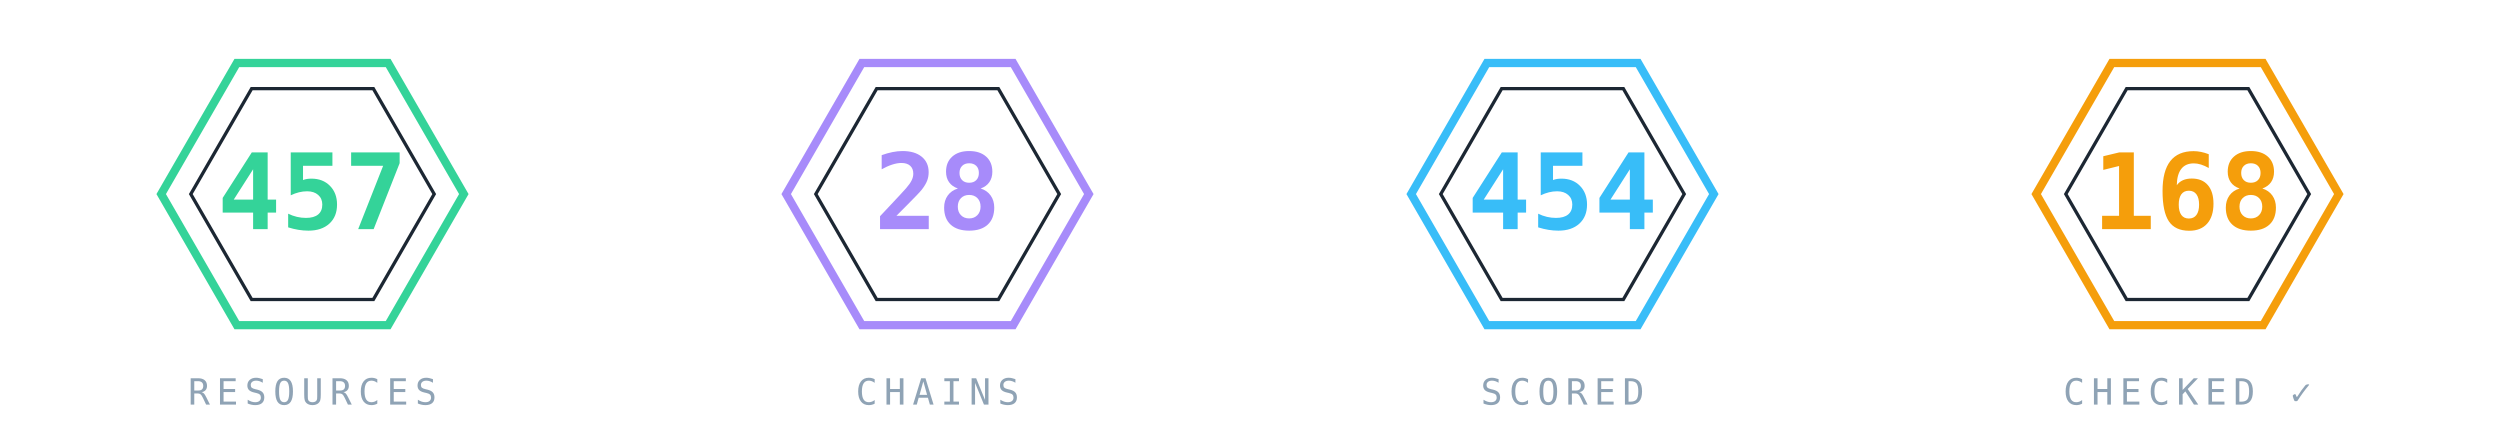
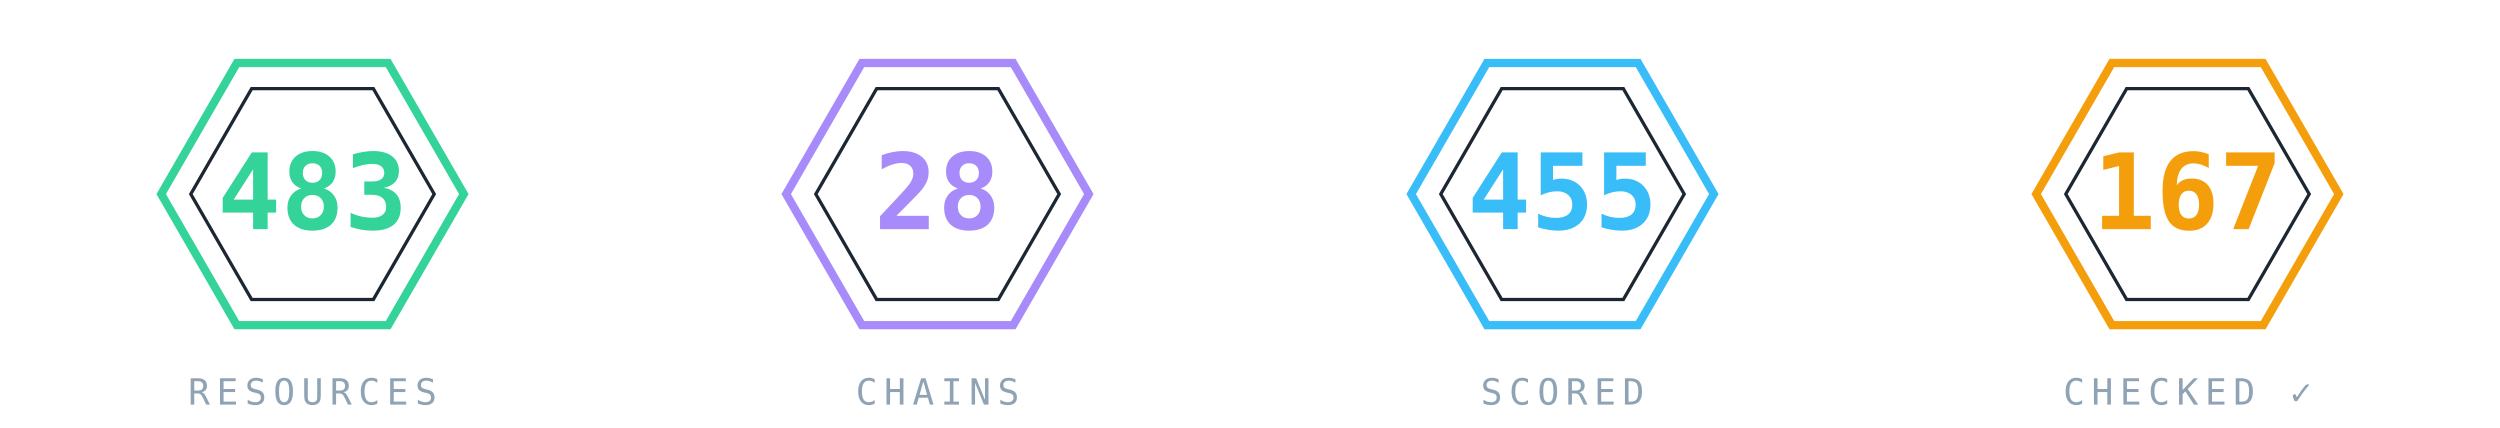
- <svg xmlns="http://www.w3.org/2000/svg" width="1520" height="260" viewBox="0 0 1520 260" role="img" aria-label="457 resources, 28 chains, 454 scored, 168 independently checked">
+ <svg xmlns="http://www.w3.org/2000/svg" width="1520" height="260" viewBox="0 0 1520 260" role="img" aria-label="483 resources, 28 chains, 455 scored, 167 independently checked">
  <g>
    <path d="M98.0 118.0 L144.0 38.3 L236.0 38.3 L282.0 118.0 L236.0 197.7 L144.0 197.7 Z" fill="none" stroke="#34d399" stroke-width="5" />
    <path d="M116.0 118.0 L153.0 53.9 L227.0 53.9 L264.0 118.0 L227.0 182.1 L153.0 182.1 Z" fill="none" stroke="#1c2733" stroke-width="2" />
-     <text x="190" y="139.333" text-anchor="middle" font-family="ui-monospace, SFMono-Regular, Menlo, monospace" font-size="64" font-weight="700" fill="#34d399">457</text>
+     <text x="190" y="139.333" text-anchor="middle" font-family="ui-monospace, SFMono-Regular, Menlo, monospace" font-size="64" font-weight="700" fill="#34d399">483</text>
    <text x="190" y="246" text-anchor="middle" font-family="ui-monospace, SFMono-Regular, Menlo, monospace" font-size="22" letter-spacing="4" fill="#8fa3b5">RESOURCES</text>
  </g>
  <g>
    <path d="M478.0 118.0 L524.0 38.3 L616.0 38.3 L662.0 118.0 L616.0 197.7 L524.0 197.7 Z" fill="none" stroke="#a78bfa" stroke-width="5" />
    <path d="M496.0 118.0 L533.0 53.9 L607.0 53.9 L644.0 118.0 L607.0 182.1 L533.0 182.1 Z" fill="none" stroke="#1c2733" stroke-width="2" />
    <text x="570" y="139.333" text-anchor="middle" font-family="ui-monospace, SFMono-Regular, Menlo, monospace" font-size="64" font-weight="700" fill="#a78bfa">28</text>
    <text x="570" y="246" text-anchor="middle" font-family="ui-monospace, SFMono-Regular, Menlo, monospace" font-size="22" letter-spacing="4" fill="#8fa3b5">CHAINS</text>
  </g>
  <g>
    <path d="M858.0 118.0 L904.0 38.3 L996.0 38.3 L1042.0 118.0 L996.0 197.7 L904.0 197.7 Z" fill="none" stroke="#38bdf8" stroke-width="5" />
    <path d="M876.0 118.0 L913.0 53.9 L987.0 53.9 L1024.0 118.0 L987.0 182.1 L913.0 182.1 Z" fill="none" stroke="#1c2733" stroke-width="2" />
-     <text x="950" y="139.333" text-anchor="middle" font-family="ui-monospace, SFMono-Regular, Menlo, monospace" font-size="64" font-weight="700" fill="#38bdf8">454</text>
+     <text x="950" y="139.333" text-anchor="middle" font-family="ui-monospace, SFMono-Regular, Menlo, monospace" font-size="64" font-weight="700" fill="#38bdf8">455</text>
    <text x="950" y="246" text-anchor="middle" font-family="ui-monospace, SFMono-Regular, Menlo, monospace" font-size="22" letter-spacing="4" fill="#8fa3b5">SCORED</text>
  </g>
  <g>
    <path d="M1238.0 118.0 L1284.0 38.3 L1376.0 38.3 L1422.0 118.0 L1376.0 197.7 L1284.0 197.7 Z" fill="none" stroke="#f59e0b" stroke-width="5" />
    <path d="M1256.0 118.0 L1293.0 53.9 L1367.0 53.9 L1404.0 118.0 L1367.0 182.1 L1293.0 182.1 Z" fill="none" stroke="#1c2733" stroke-width="2" />
-     <text x="1330" y="139.333" text-anchor="middle" font-family="ui-monospace, SFMono-Regular, Menlo, monospace" font-size="64" font-weight="700" fill="#f59e0b">168</text>
+     <text x="1330" y="139.333" text-anchor="middle" font-family="ui-monospace, SFMono-Regular, Menlo, monospace" font-size="64" font-weight="700" fill="#f59e0b">167</text>
    <text x="1330" y="246" text-anchor="middle" font-family="ui-monospace, SFMono-Regular, Menlo, monospace" font-size="22" letter-spacing="4" fill="#8fa3b5">CHECKED ✓</text>
  </g>
</svg>
